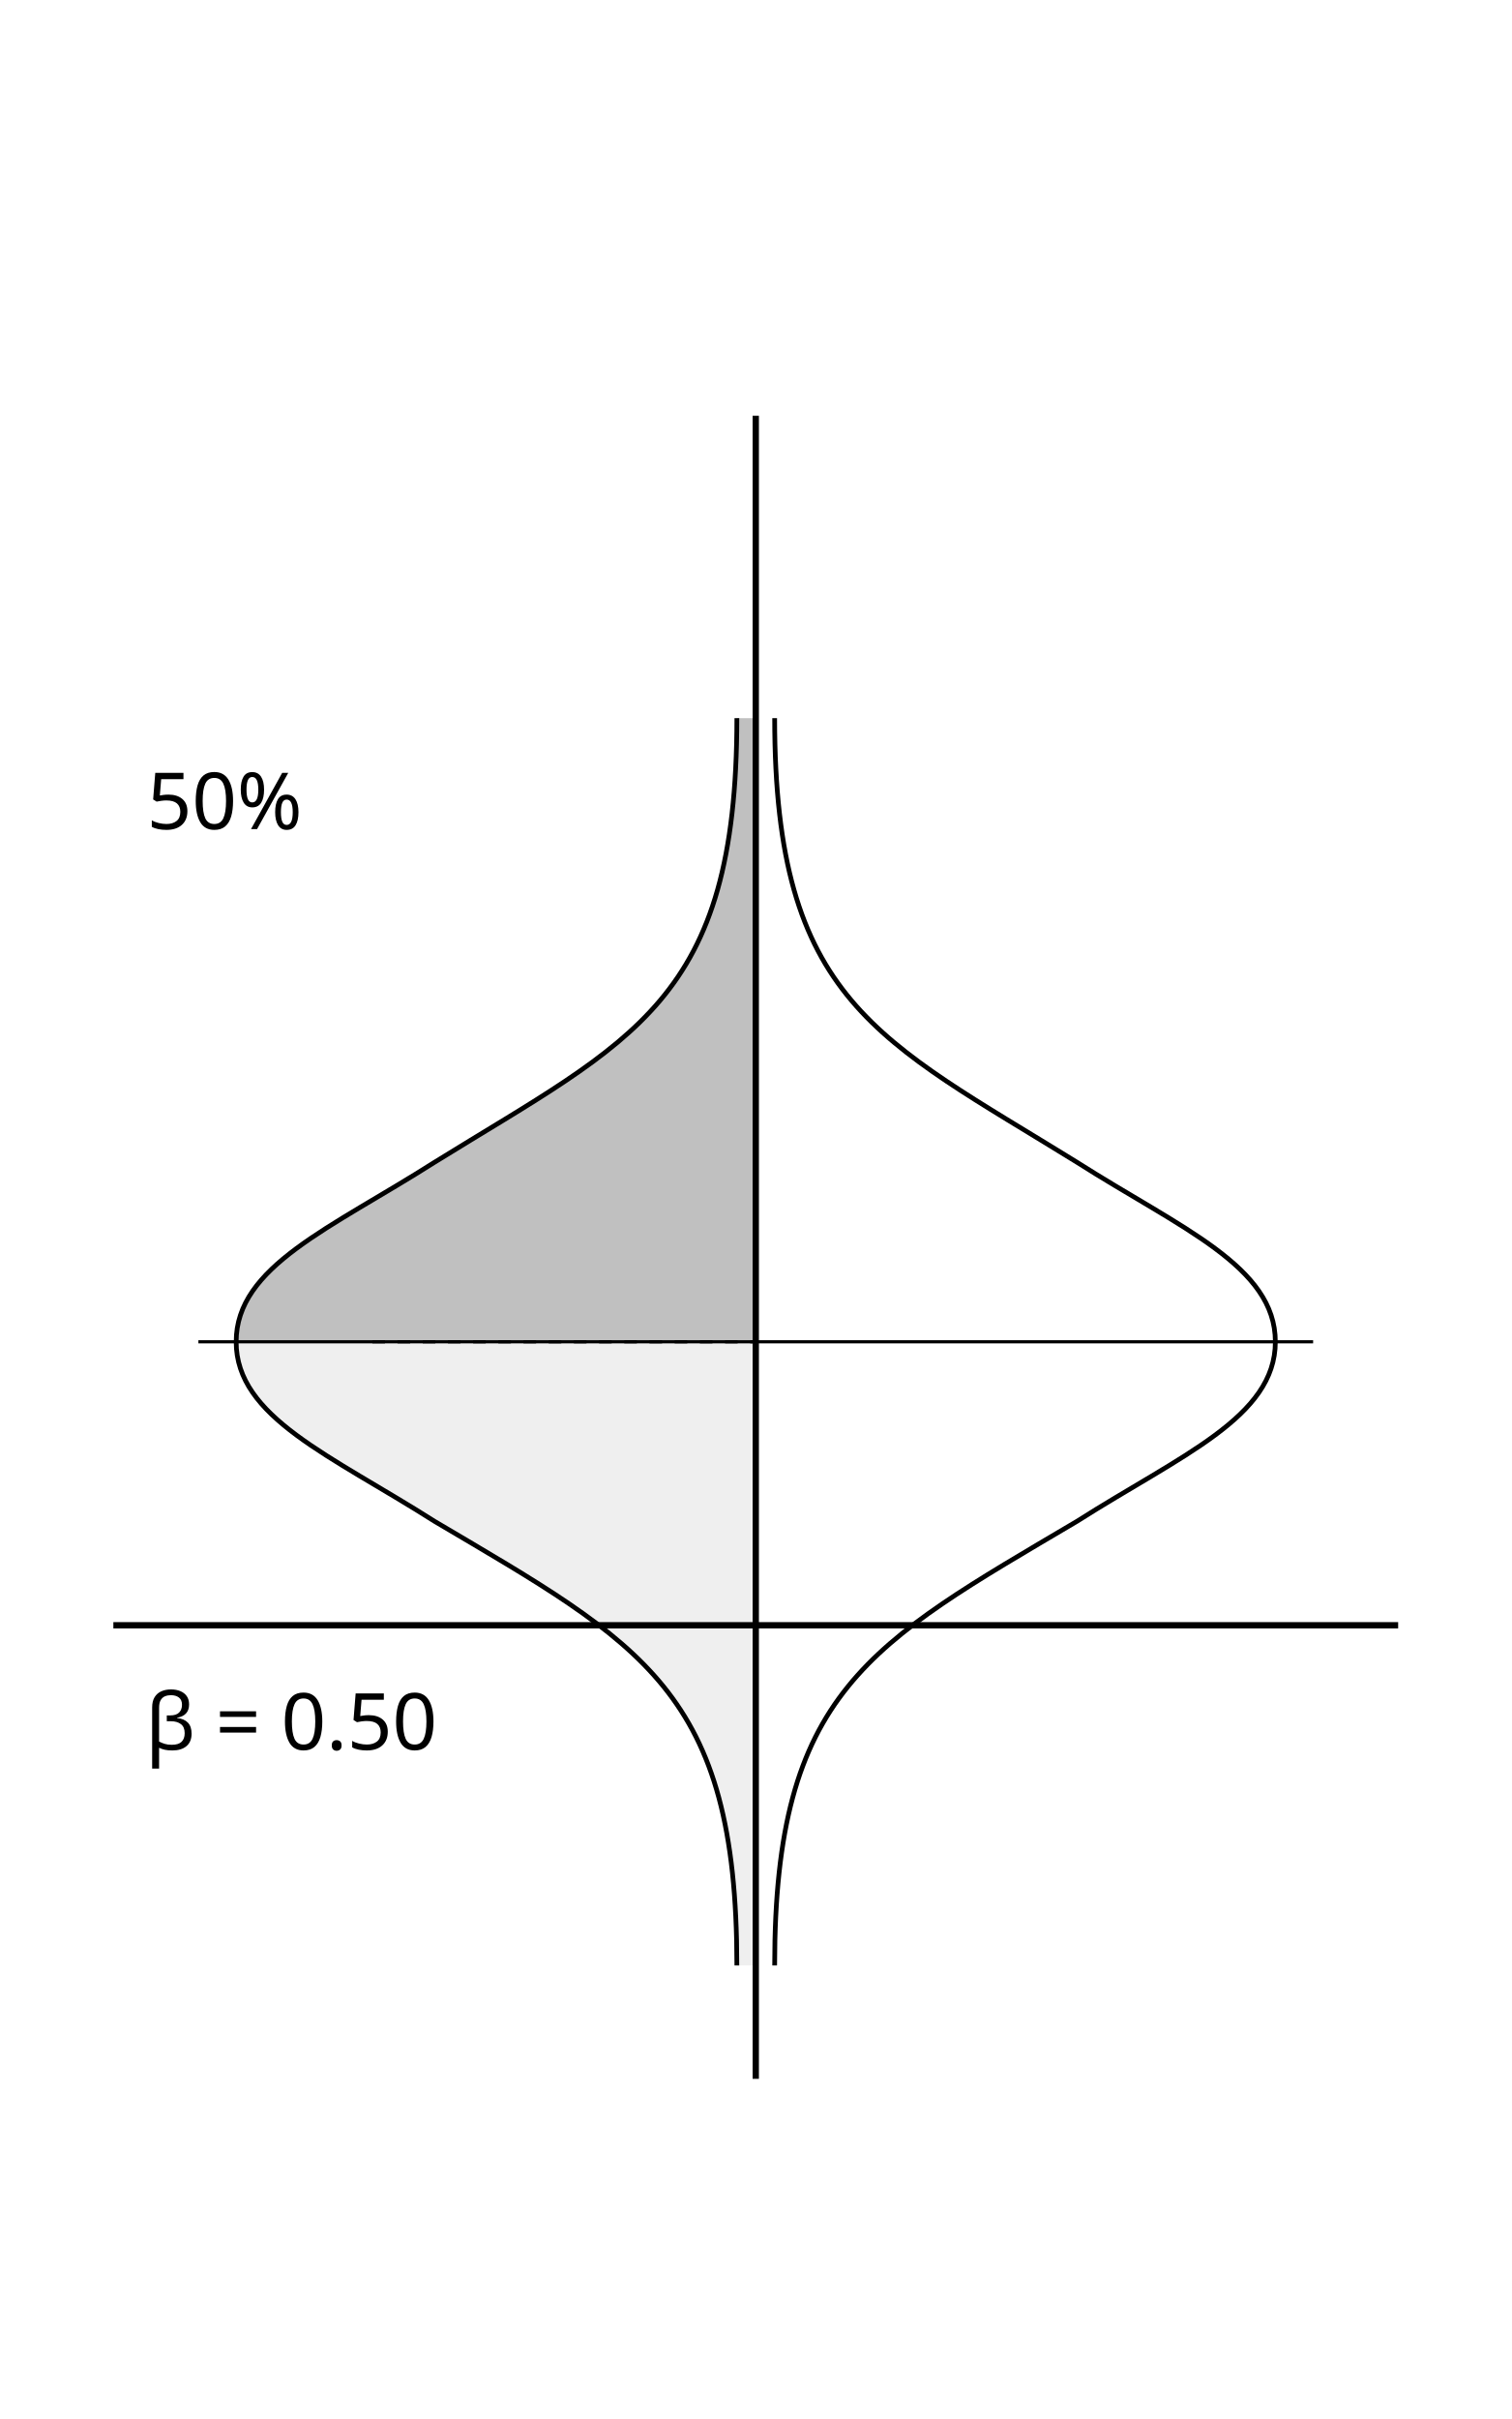
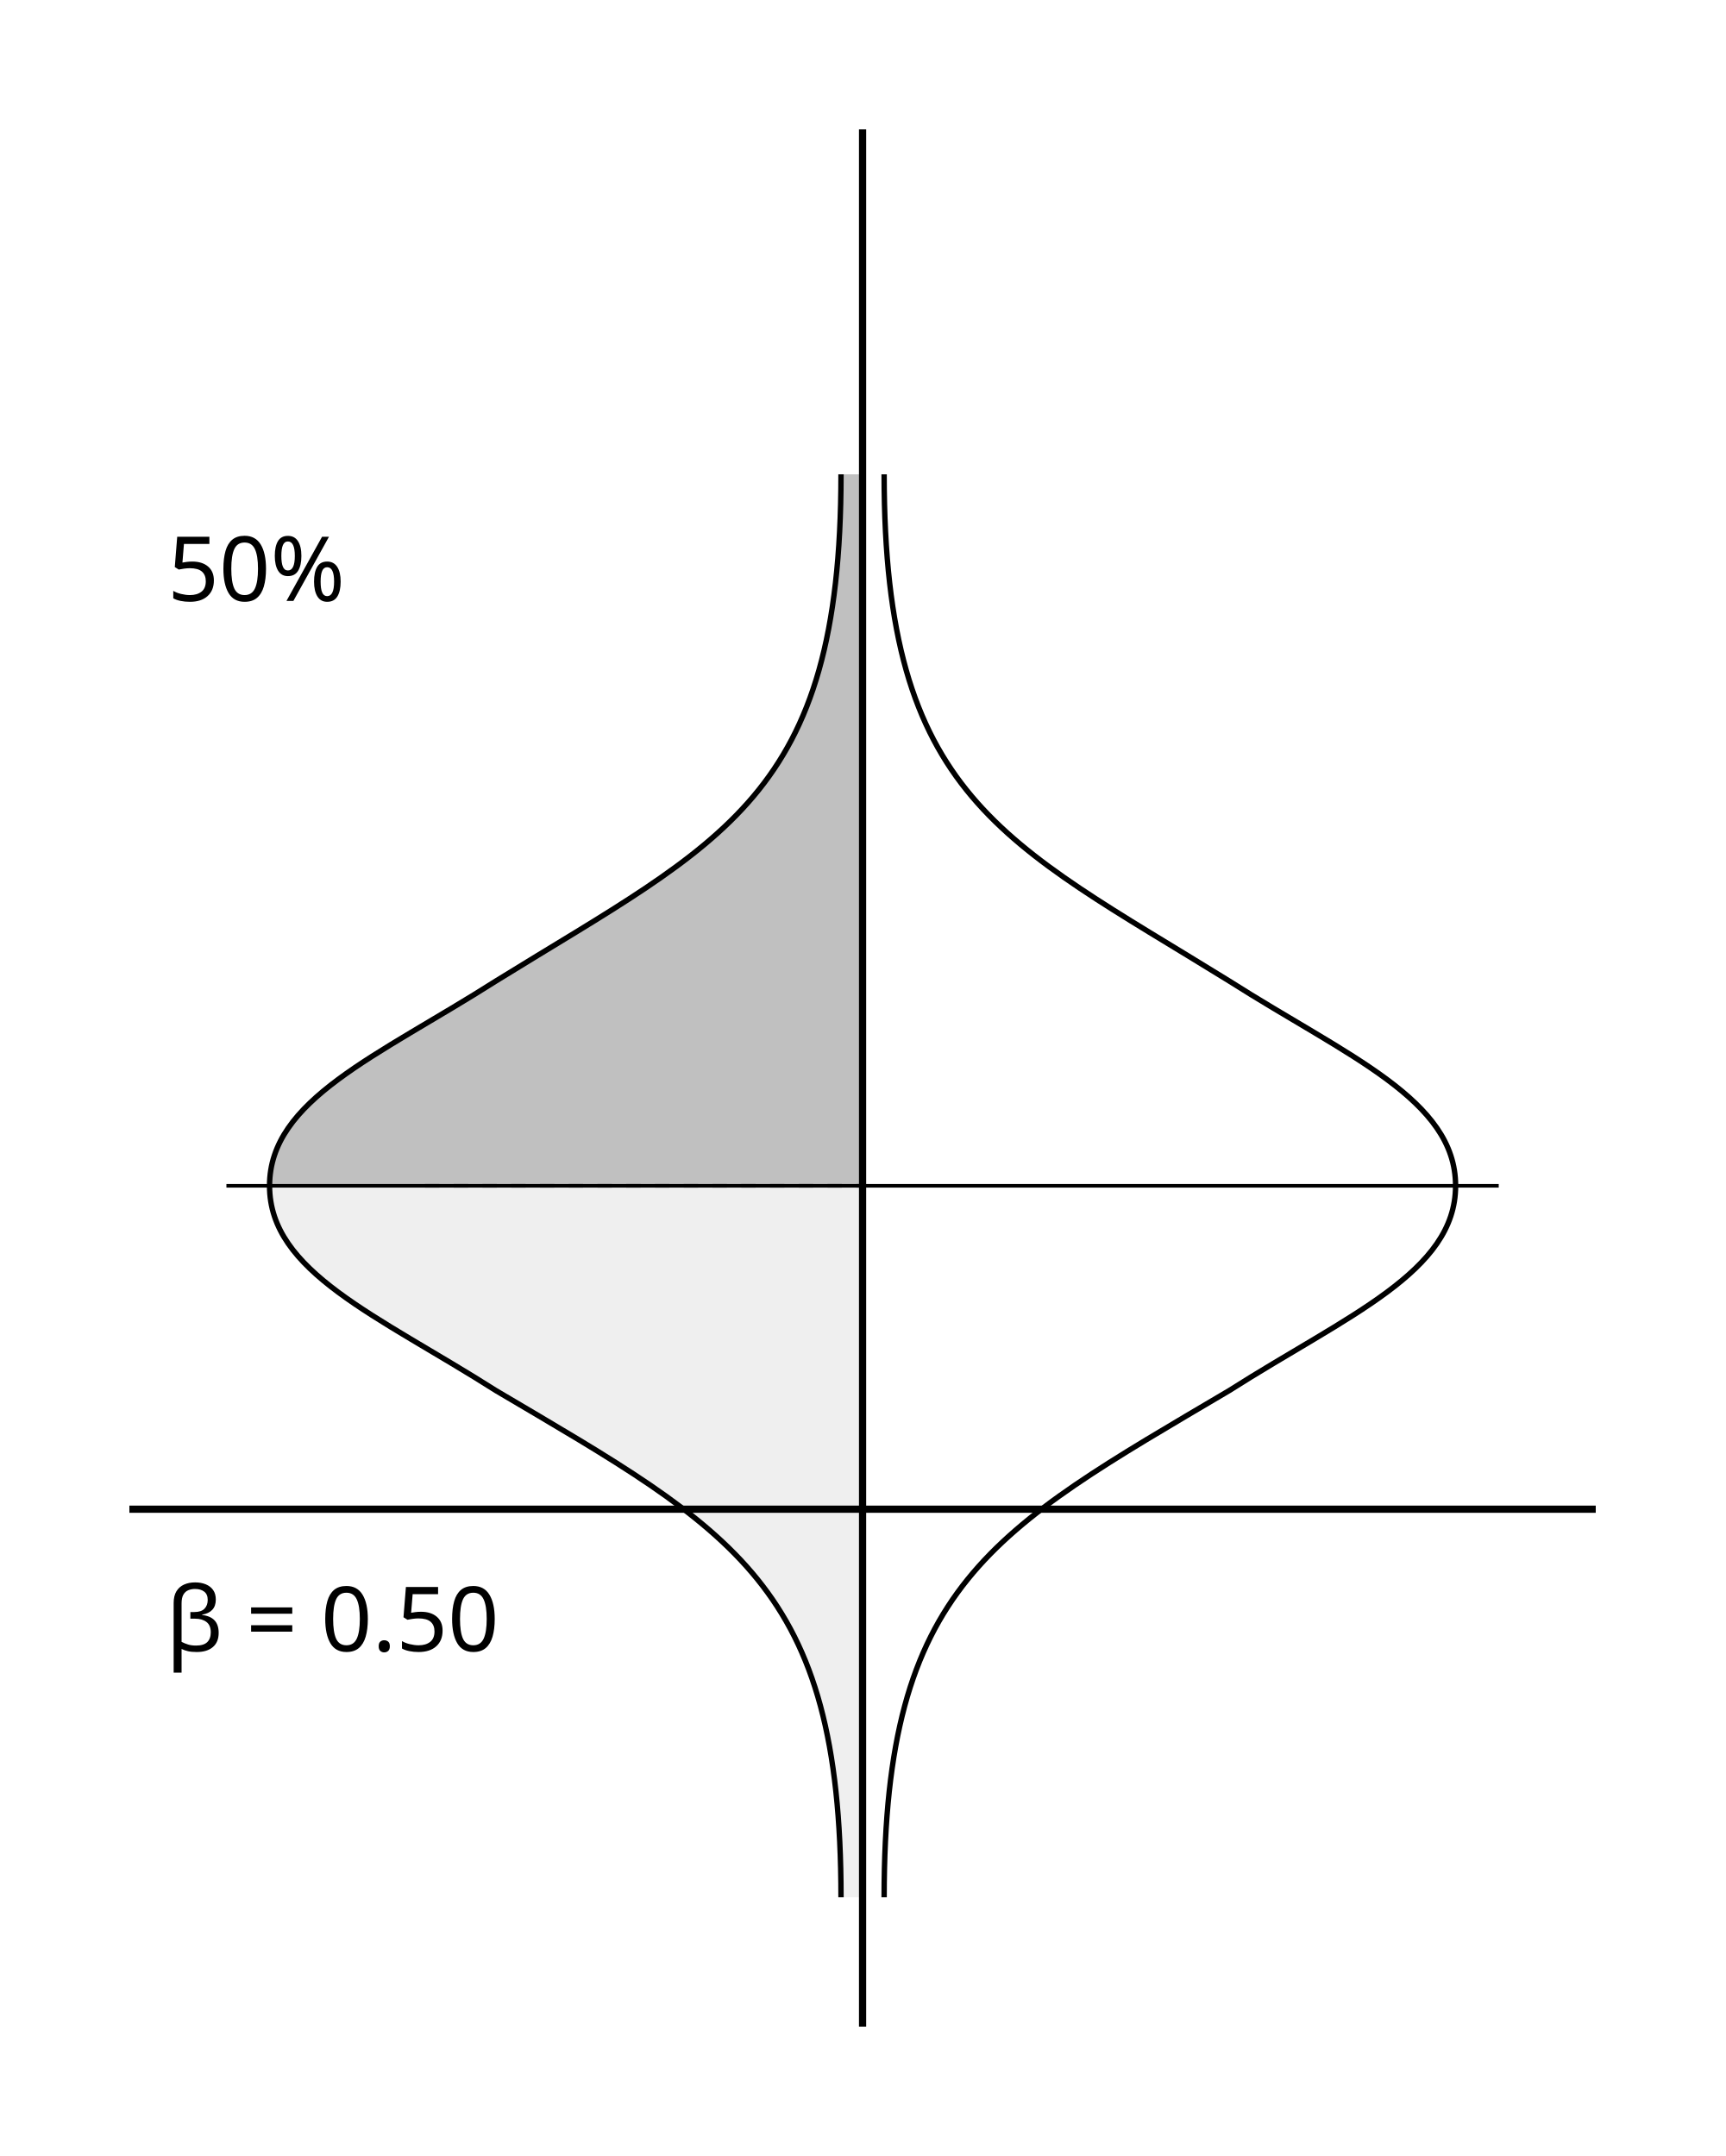
- <svg xmlns="http://www.w3.org/2000/svg" width="960" height="1536" viewBox="0 0 960 1536" id="svg2" version="1.1">
+ <svg xmlns="http://www.w3.org/2000/svg" width="960" height="1200" viewBox="0 0 960 1200" id="svg2" version="1.1">
  <defs id="defs74" />
-   <g id="layer2">
+   <g id="layer2" transform="translate(0,-192)">
    <path style="fill:#efefef;fill-opacity:1;fill-rule:evenodd;stroke:none;stroke-width:1px;stroke-linecap:butt;stroke-linejoin:miter;stroke-opacity:1" d="m 468,1248 12,0 0,-396 -330,0 c -0.084,48.305 63.605,76.2 177.212,144.448 C 444.548,1065.049 467.499,1122.864 468,1248 Z" id="path4242" />
    <path id="use4244" d="m 468,456 12,0 0,396 -330,0 C 149.917,803.695 213.605,775.8 327.212,707.552 444.548,638.951 467.499,581.136 468,456 Z" style="fill:#c0c0c0;fill-opacity:1;fill-rule:evenodd;stroke:none;stroke-width:1px;stroke-linecap:butt;stroke-linejoin:miter;stroke-opacity:1" />
  </g>
-   <g id="layer1" style="opacity:1">
+   <g id="layer1" style="opacity:1" transform="translate(0,-192)">
    <path id="use12" d="m 834,852 -354,0" style="fill:none;fill-rule:evenodd;stroke:#000000;stroke-width:2" />
    <path d="M 492,1248 C 492,1074 552,1044 684,966 750,924 810,900 810,852 810,804 750,780 684,738 558,660 492,636 492,456" id="g" style="fill:none;fill-rule:evenodd;stroke:#000000;stroke-width:3" />
    <path id="f" d="M 468,1248 C 468,1074 408,1044 276,966 210,924 150,900 150,852 150,804 210,780 276,738 402,660 468,636 468,456" style="fill:none;fill-rule:evenodd;stroke:#000000;stroke-width:3" />
    <path d="M 236.5,852 480,852" id="path24" style="fill:none;stroke:#000000;stroke-width:2;stroke-dasharray:8, 8" />
    <path d="m 126,852 354,0" id="path26" style="fill:none;stroke:#000000;stroke-width:2" />
    <path d="m 888,1032 -816,0" id="d" style="fill:none;fill-rule:evenodd;stroke:#000000;stroke-width:4" />
    <path d="M 480,1320 480,264" id="e" style="fill:none;fill-rule:evenodd;stroke:#000000;stroke-width:4" />
    <text id="text48" y="1110.99" x="92.387" style="font-style:normal;font-variant:normal;font-weight:normal;font-stretch:normal;font-size:50px;line-height:125%;font-family:sans-serif;-inkscape-font-specification:'sans-serif, Normal';text-align:start;letter-spacing:0;word-spacing:0;writing-mode:lr-tb;text-anchor:start">
      <tspan id="tspan50" y="1110.99" x="92.387" style="font-style:normal;font-variant:normal;font-weight:normal;font-stretch:normal;font-size:50px;line-height:125%;font-family:sans-serif;-inkscape-font-specification:'sans-serif, Normal';text-align:start;writing-mode:lr-tb;text-anchor:start">β = 0.50</tspan>
    </text>
    <text id="text68" style="font-style:normal;font-variant:normal;font-weight:normal;font-stretch:normal;font-size:50px;line-height:125%;font-family:sans-serif;-inkscape-font-specification:'sans-serif, Normal';text-align:start;letter-spacing:0;word-spacing:0;writing-mode:lr-tb;text-anchor:start" x="93.27" y="526.46">
      <tspan id="tspan70" y="526.46" x="93.27" style="font-style:normal;font-variant:normal;font-weight:normal;font-stretch:normal;font-size:50px;line-height:125%;font-family:sans-serif;-inkscape-font-specification:'sans-serif, Normal';text-align:start;writing-mode:lr-tb;text-anchor:start">50%</tspan>
    </text>
  </g>
</svg>
